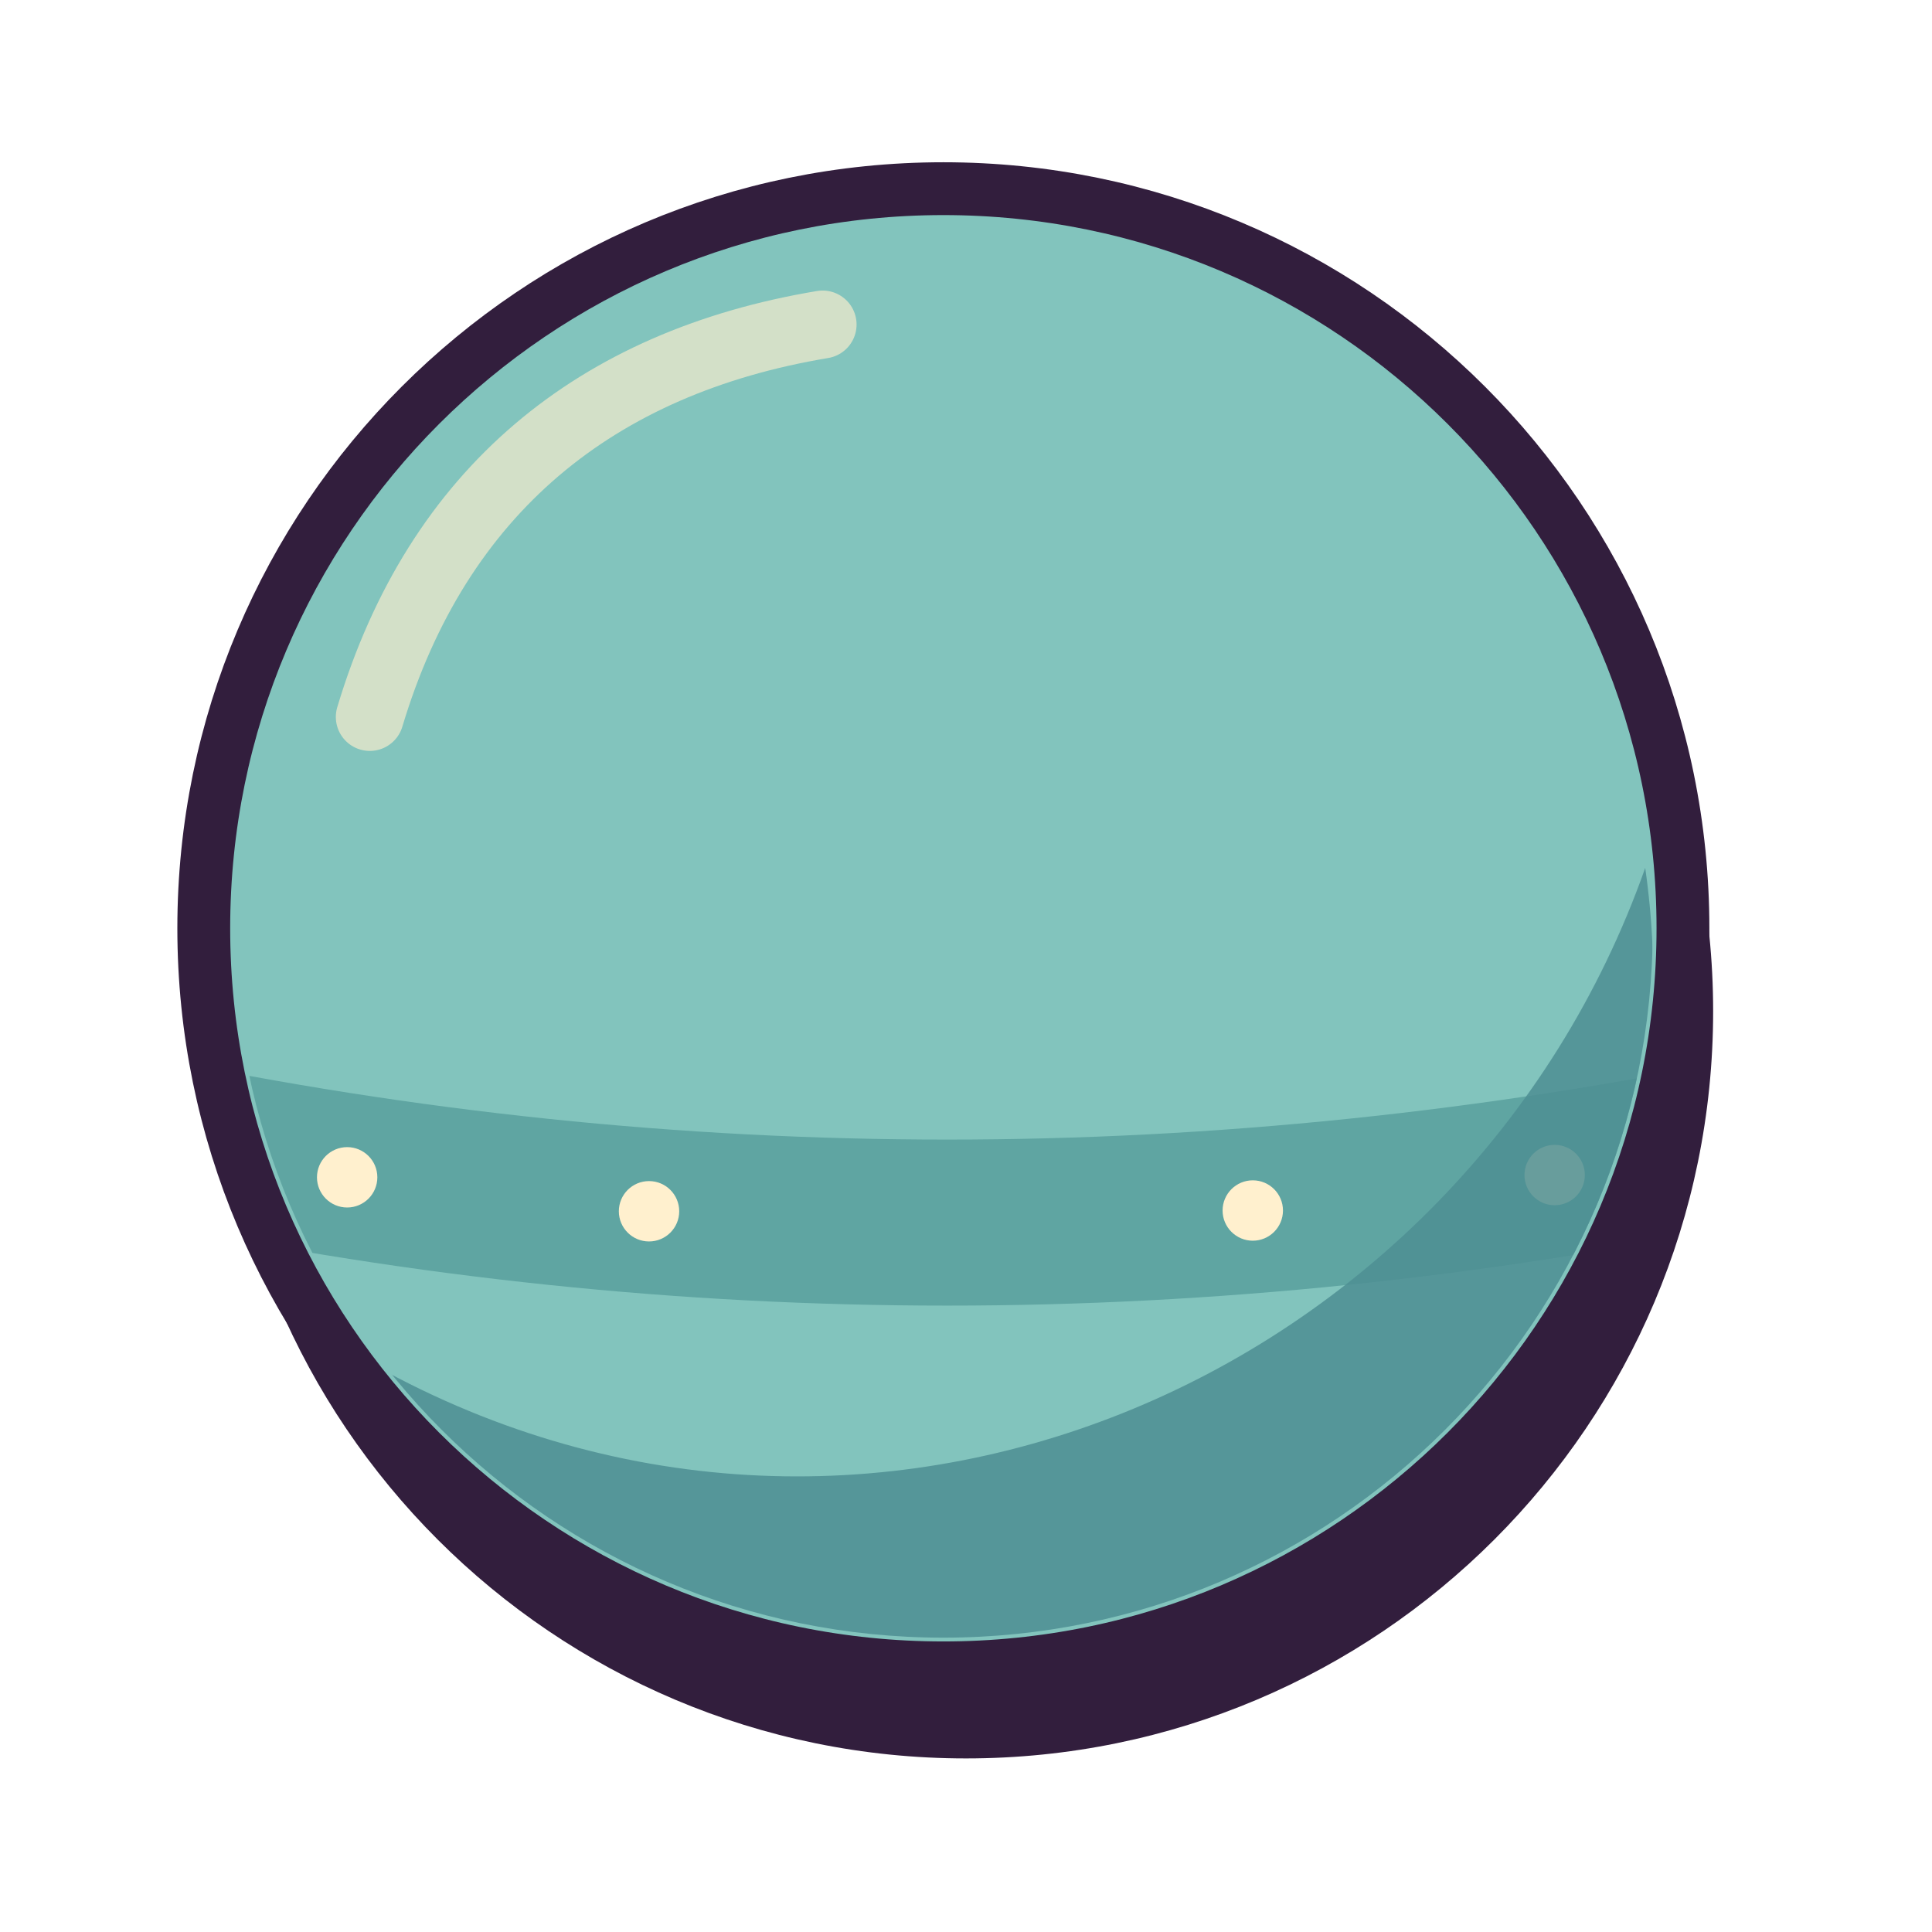
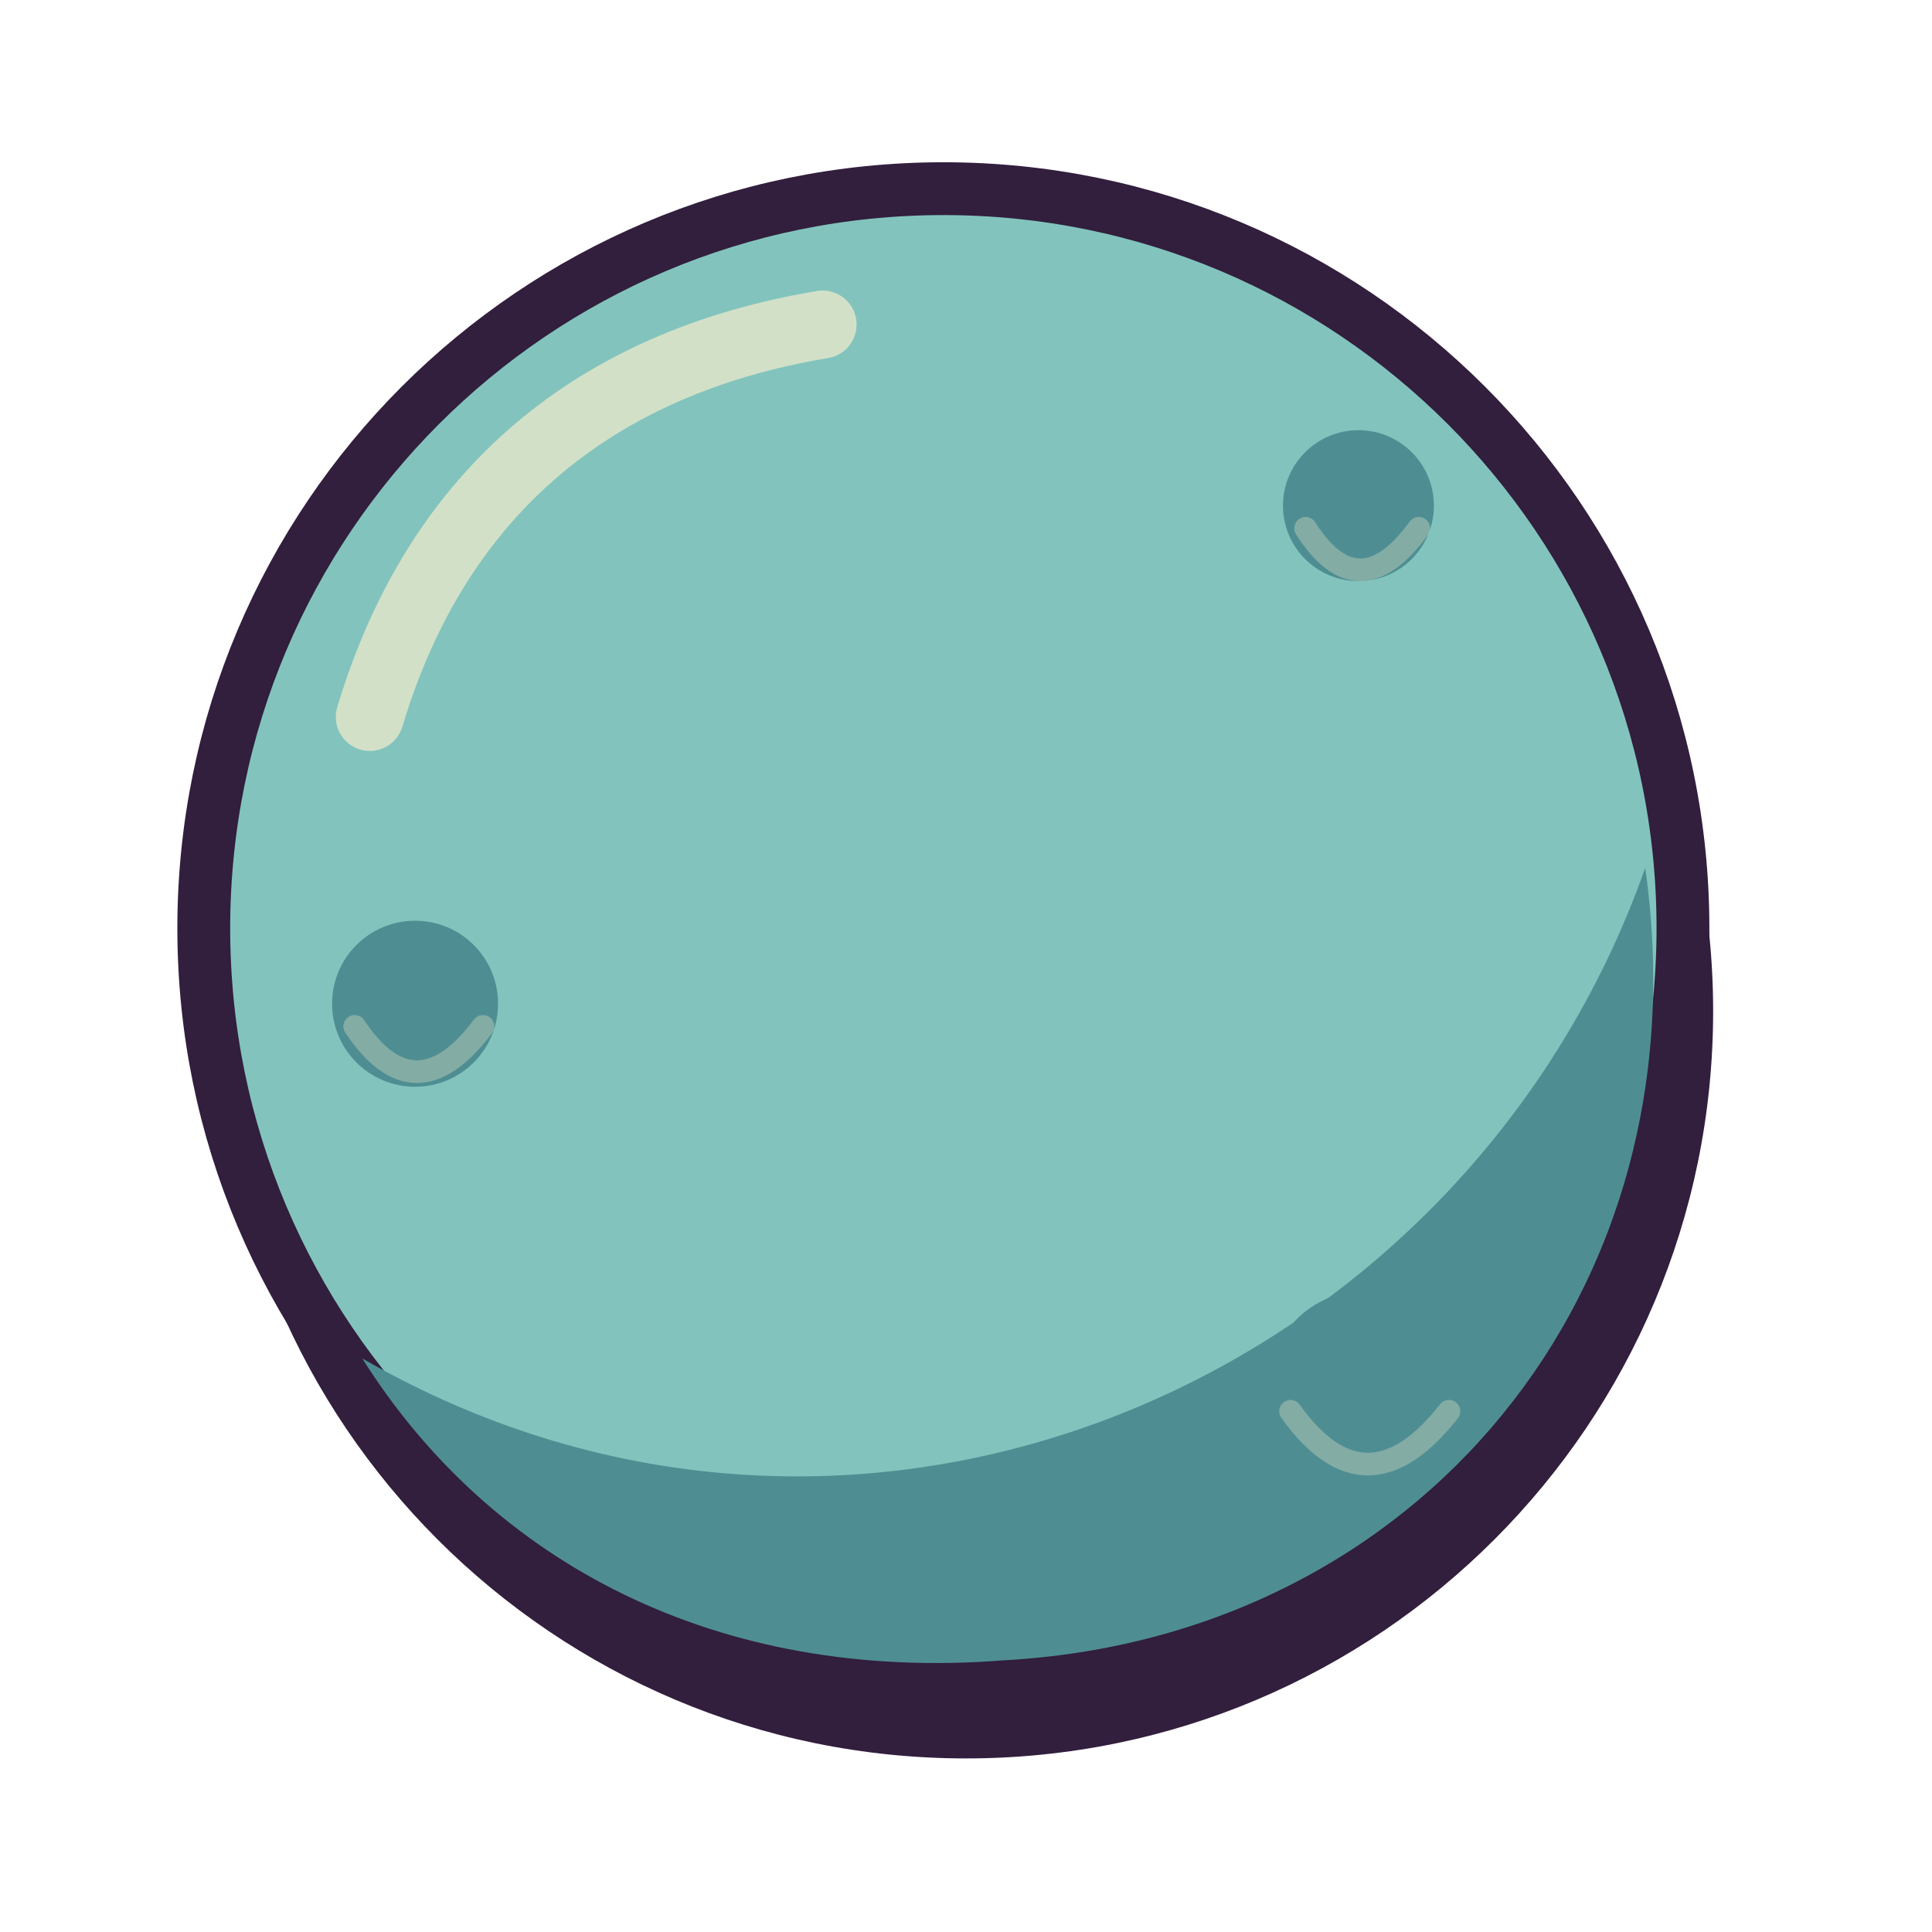
<svg xmlns="http://www.w3.org/2000/svg" width="256" height="256" viewBox="0 0 256 256">
-   <defs>
-     <clipPath id="d">
-       <circle cx="125" cy="123" r="94" />
-     </clipPath>
-   </defs>
  <circle cx="128" cy="134" r="99" fill="#321e3d" />
-   <circle cx="125" cy="123" r="98" fill="#82C4BD" />
-   <g clip-path="url(#d)">
-     <path d="M20 140Q125 162 232 140L232 162Q125 184 20 162Z" fill="#5FA5A2" />
-     <circle cx="46" cy="156.0" r="4" fill="#fff0ce" />
-     <circle cx="86" cy="160.5" r="4" fill="#fff0ce" />
-     <circle cx="166" cy="160.4" r="4" fill="#fff0ce" />
-     <circle cx="206" cy="155.7" r="4" fill="#fff0ce" />
-     <path d="M48 180C114 218 194 183 218 115C226 171 188 217 133 220C95 223 65 207 48 180Z" fill="#4E8E93" opacity=".85" />
-   </g>
+   <circle cx="125" cy="123" r="98" fill="#82C4BD" stroke="#321e3d" stroke-width="7" />
+   <path d="M48 180C114 218 194 183 218 115C226 171 188 217 133 220C95 223 65 207 48 180Z" fill="#4E8E93" />
  <path d="M49 95C58 65 79 48 109 43" fill="none" stroke="#fff0ce" stroke-width="9" stroke-linecap="round" opacity=".65" />
-   <circle cx="125" cy="123" r="98" fill="none" stroke="#321e3d" stroke-width="7" />
+   <circle cx="55" cy="133" r="11" fill="#4E8E93" />
+   <path d="M47 136Q55 148 64 136" fill="none" stroke="#fff0ce" stroke-width="3" opacity=".3" stroke-linecap="round" />
+   <circle cx="180" cy="67" r="10" fill="#4E8E93" />
+   <path d="M173 70Q180 81 188 70" fill="none" stroke="#fff0ce" stroke-width="3" opacity=".3" stroke-linecap="round" />
+   <circle cx="181" cy="184" r="13" fill="#4E8E93" />
+   <path d="M171 187Q181 201 192 187" fill="none" stroke="#fff0ce" stroke-width="3" opacity=".3" stroke-linecap="round" />
</svg>
